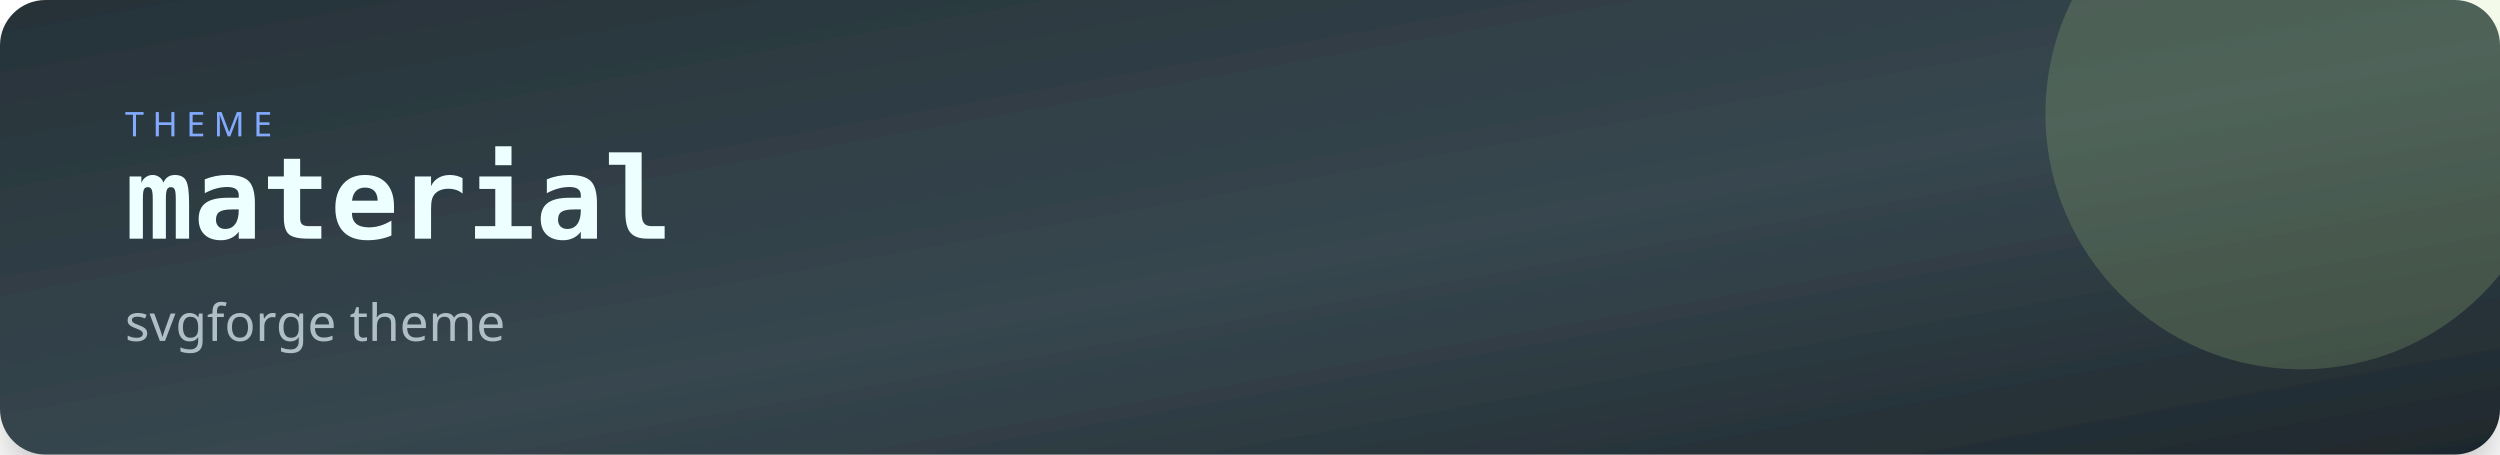
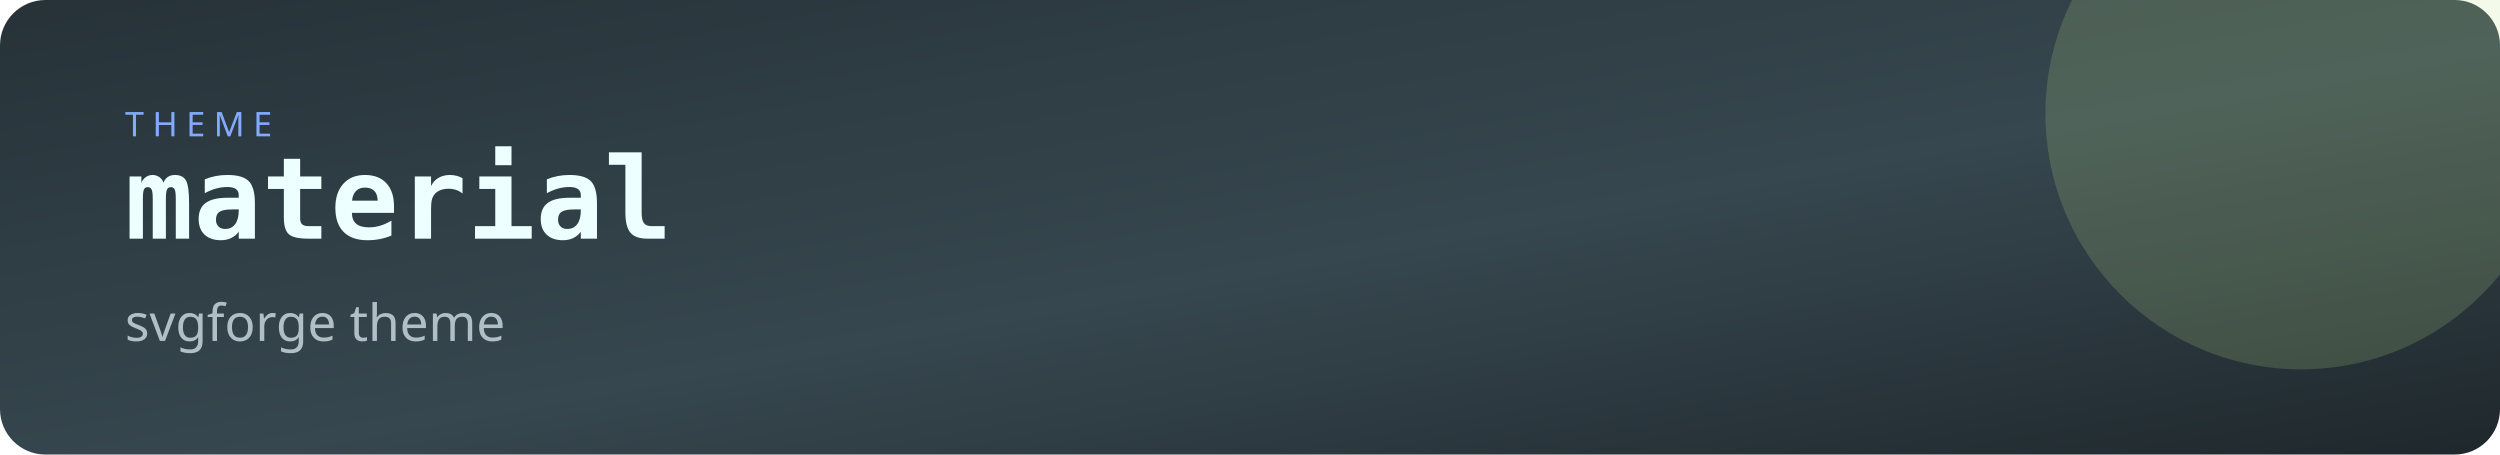
<svg xmlns="http://www.w3.org/2000/svg" width="880" height="160" viewBox="0 0 880 160" role="img" aria-label="material">
  <defs>
-     <filter id="shadow-material-11d36527" x="-8%" y="-8%" width="120%" height="130%">
-       <feDropShadow dx="0" dy="8" stdDeviation="10" flood-color="#000000" flood-opacity="0.28" />
-     </filter>
+     <linearGradient id="grad-materialmaterial-5f57a05c" x1="0" y1="0" x2="1" y2="1">
+       <stop offset="0%" stop-color="#263238" />
+       <stop offset="55%" stop-color="#37474f" />
+       <stop offset="100%" stop-color="#1e272c" />
+     </linearGradient>
  </defs>
-   <g filter="url(#shadow-material-11d36527)">
-     <defs>
-       <linearGradient id="grad-materialmaterial-5f57a05c" x1="0" y1="0" x2="1" y2="1">
-         <stop offset="0%" stop-color="#263238" />
-         <stop offset="55%" stop-color="#37474f" />
-         <stop offset="100%" stop-color="#1e272c" />
-       </linearGradient>
-     </defs>
-     <rect width="880" height="160" rx="16" fill="url(#grad-materialmaterial-5f57a05c)" />
-     <circle cx="810" cy="40" r="90" fill="#c3e88d" fill-opacity="0.18" />
-     <text x="44" y="48" fill="#82aaff" font-family="ui-sans-serif, system-ui, sans-serif" font-size="12" letter-spacing="3">THEME</text>
-     <text x="44" y="84" fill="#eeffff" font-family="ui-monospace, SFMono-Regular, Menlo, monospace" font-size="40" font-weight="700">material</text>
-     <text x="44" y="120" fill="#b0bec5" font-family="ui-sans-serif, system-ui, sans-serif" font-size="18">svgforge theme</text>
-   </g>
+   <rect width="880" height="160" rx="16" fill="url(#grad-materialmaterial-5f57a05c)" />
+   <circle cx="810" cy="40" r="90" fill="#c3e88d" fill-opacity="0.18" />
+   <text x="44" y="48" fill="#82aaff" font-family="ui-sans-serif, system-ui, sans-serif" font-size="12" letter-spacing="3">THEME</text>
+   <text x="44" y="84" fill="#eeffff" font-family="ui-monospace, SFMono-Regular, Menlo, monospace" font-size="40" font-weight="700">material</text>
+   <text x="44" y="120" fill="#b0bec5" font-family="ui-sans-serif, system-ui, sans-serif" font-size="18">svgforge theme</text>
</svg>
